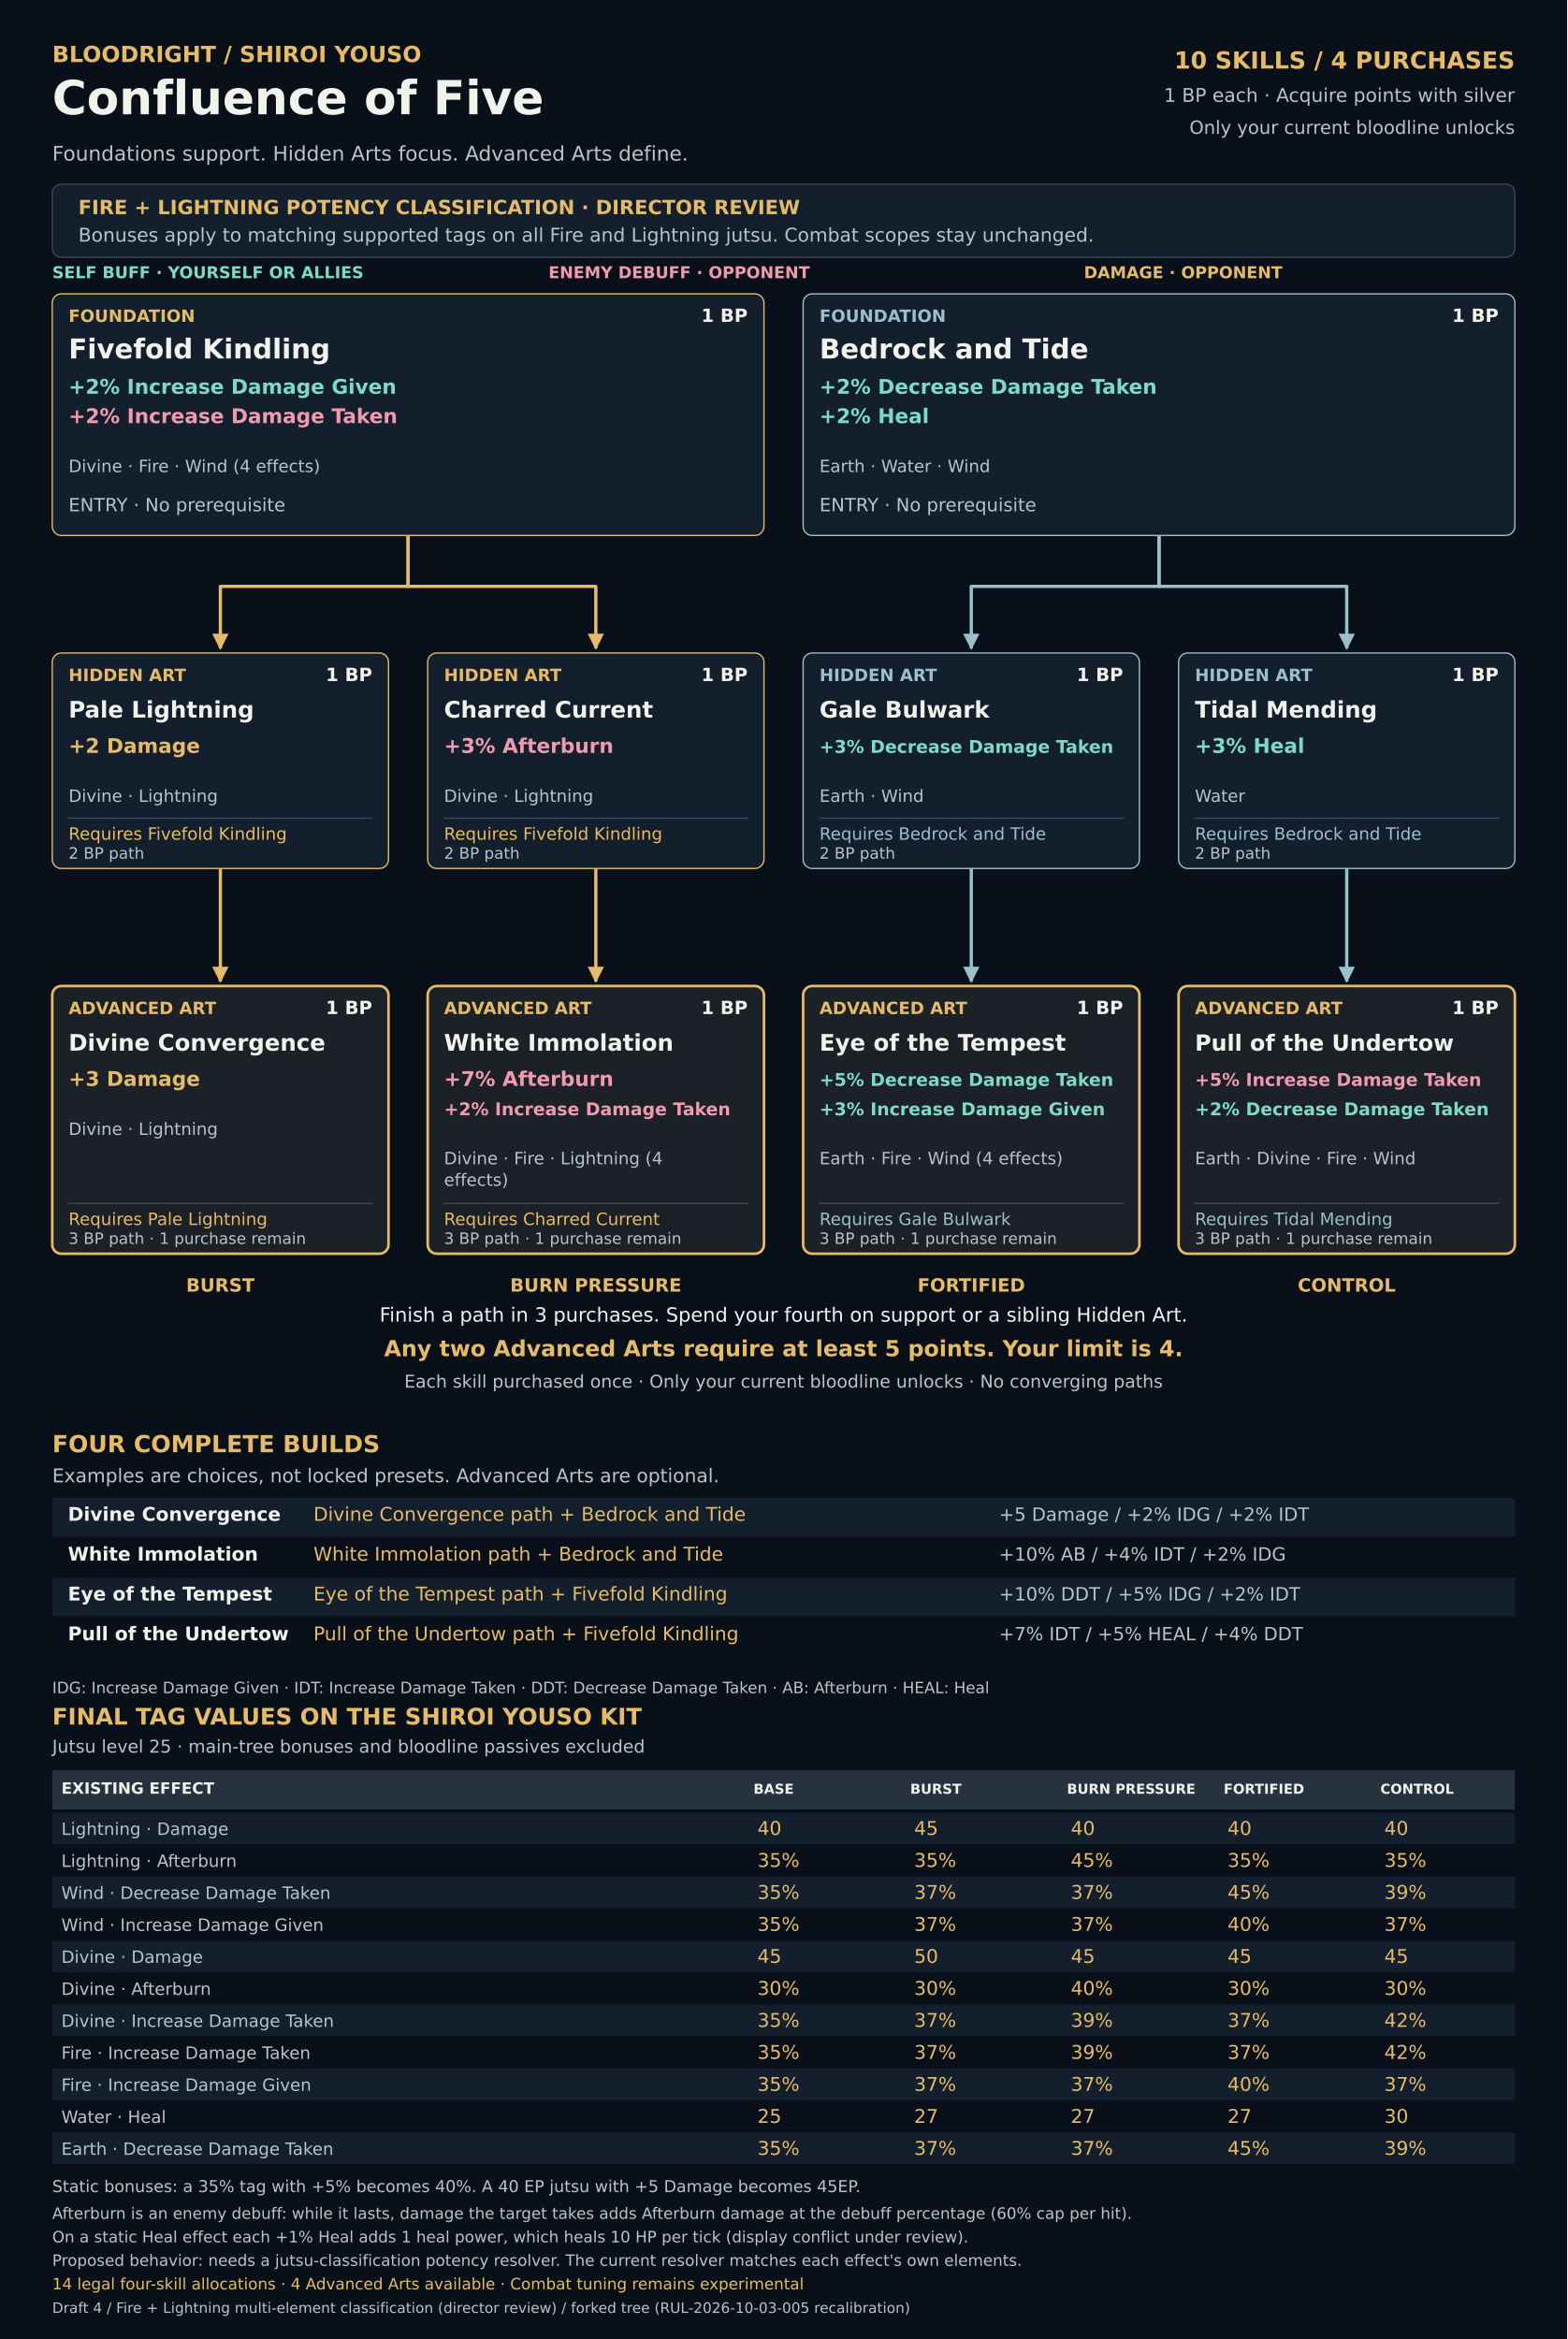
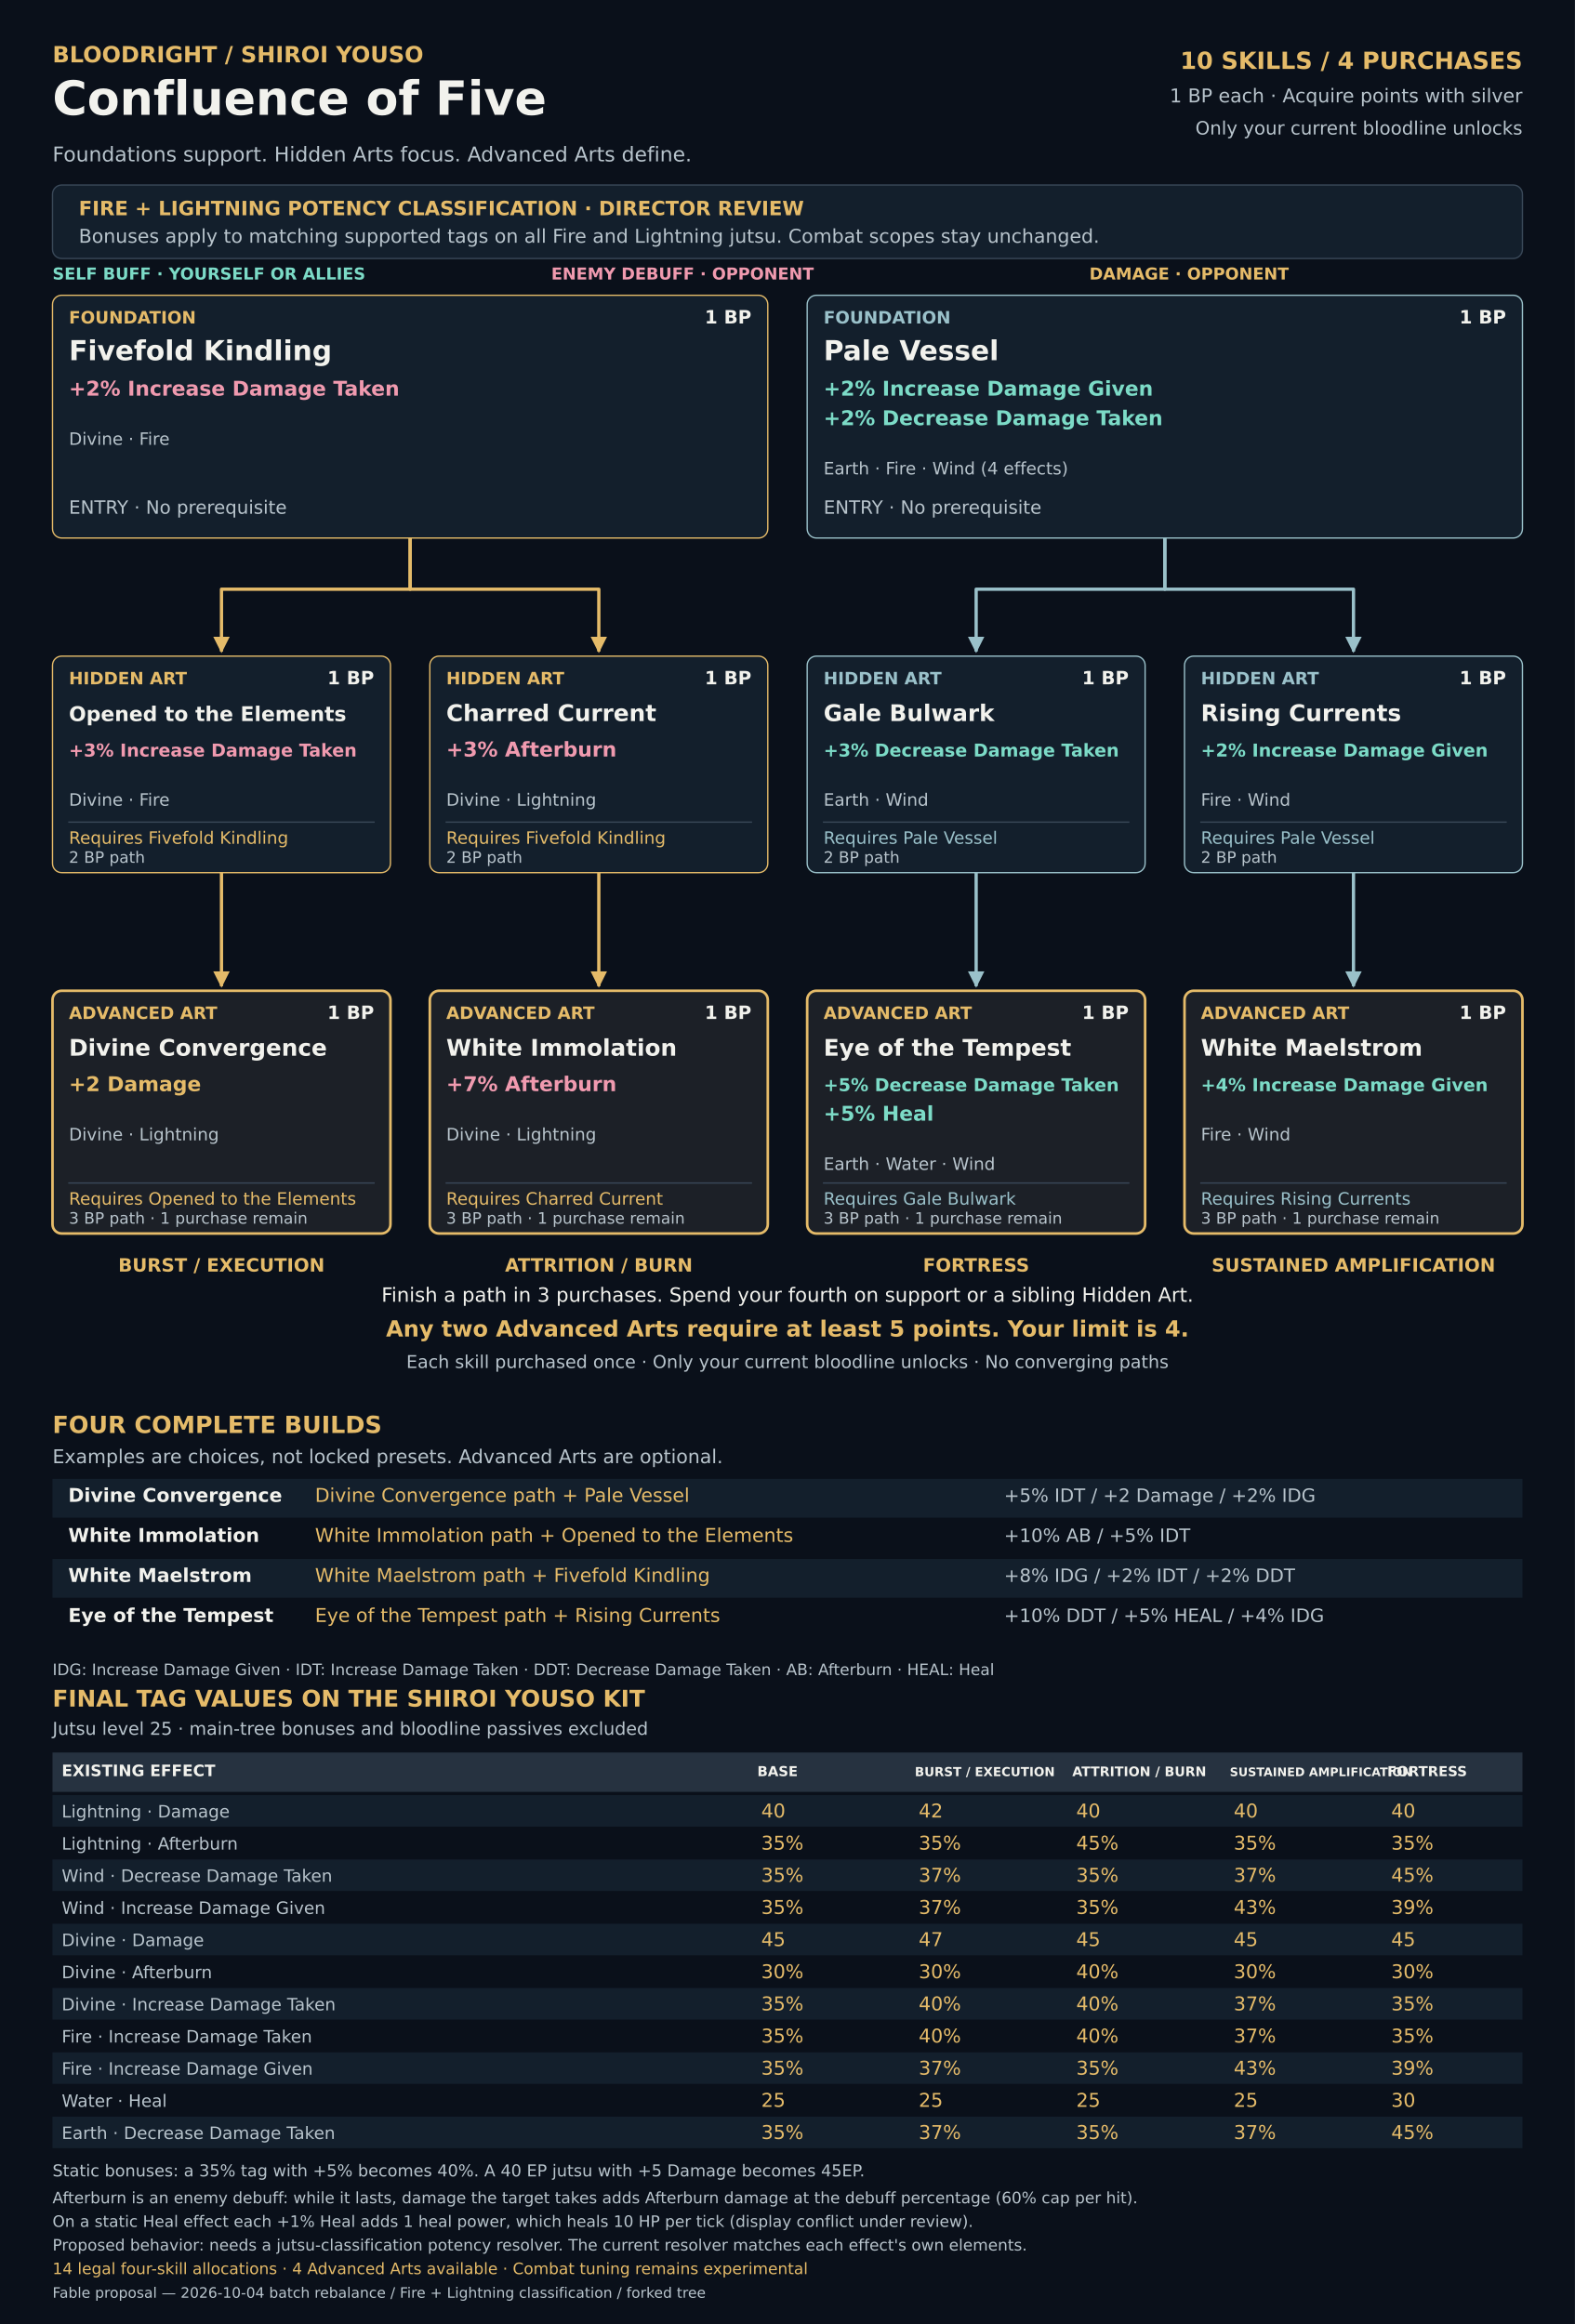
- <svg xmlns="http://www.w3.org/2000/svg" width="2400" height="3582" viewBox="0 0 2400 3582" role="img" aria-labelledby="title desc">
+ <svg xmlns="http://www.w3.org/2000/svg" width="2400" height="3542" viewBox="0 0 2400 3542" role="img" aria-labelledby="title desc">
  <defs>
    <marker id="arrow-0" viewBox="0 0 10 10" refX="9" refY="5" markerWidth="5" markerHeight="5" orient="auto">
      <path d="M0 0L10 5L0 10Z" fill="#e5bb69" />
    </marker>
    <marker id="arrow-1" viewBox="0 0 10 10" refX="9" refY="5" markerWidth="5" markerHeight="5" orient="auto">
      <path d="M0 0L10 5L0 10Z" fill="#9ac1ca" />
    </marker>
    <marker id="arrow-2" viewBox="0 0 10 10" refX="9" refY="5" markerWidth="5" markerHeight="5" orient="auto">
      <path d="M0 0L10 5L0 10Z" fill="#b8d98d" />
    </marker>
    <marker id="arrow-3" viewBox="0 0 10 10" refX="9" refY="5" markerWidth="5" markerHeight="5" orient="auto">
      <path d="M0 0L10 5L0 10Z" fill="#d9a6e0" />
    </marker>
  </defs>
  <g font-family="DejaVu Sans, sans-serif">
-     <rect x="0" y="0" width="2400" height="3582" rx="0" fill="#0a101a" />
+     <rect x="0" y="0" width="2400" height="3542" rx="0" fill="#0a101a" />
    <text x="80" y="95" font-size="34" font-weight="700" fill="#e5bb69" text-anchor="start">BLOODRIGHT / SHIROI YOUSO</text>
    <text x="80" y="175" font-size="72" font-weight="700" fill="#f2f2ed" text-anchor="start">Confluence of Five</text>
    <text x="80" y="246" font-size="31" font-weight="400" fill="#b8c4cc" text-anchor="start">Foundations support. Hidden Arts focus. Advanced Arts define.</text>
    <text x="2320" y="105" font-size="36" font-weight="700" fill="#e5bb69" text-anchor="end">10 SKILLS  /  4 PURCHASES</text>
    <text x="2320" y="156" font-size="29" font-weight="400" fill="#b8c4cc" text-anchor="end">1 BP each · Acquire points with silver</text>
    <text x="2320" y="205" font-size="28" font-weight="400" fill="#b8c4cc" text-anchor="end">Only your current bloodline unlocks</text>
    <rect x="80" y="282" width="2240" height="112" rx="14" fill="#131f2c" stroke="#394858" stroke-width="2" />
    <text x="120" y="328" font-size="30" font-weight="700" fill="#e5bb69" text-anchor="start">FIRE + LIGHTNING POTENCY CLASSIFICATION · DIRECTOR REVIEW</text>
    <text x="120" y="370" font-size="29" font-weight="400" fill="#b8c4cc" text-anchor="start">Bonuses apply to matching supported tags on all Fire and Lightning jutsu. Combat scopes stay unchanged.</text>
    <text x="80" y="426" font-size="25" font-weight="700" fill="#7cdbc7" text-anchor="start">SELF BUFF · YOURSELF OR ALLIES</text>
    <text x="840" y="426" font-size="25" font-weight="700" fill="#f09aaf" text-anchor="start">ENEMY DEBUFF · OPPONENT</text>
    <text x="1660" y="426" font-size="25" font-weight="700" fill="#e5bb69" text-anchor="start">DAMAGE · OPPONENT</text>
    <path id="edge-02-03" data-from="02" data-to="03" d="M337.5 1330 V1503" fill="none" stroke="#e5bb69" stroke-width="5" stroke-linejoin="round" marker-end="url(#arrow-0)" />
    <path id="edge-04-05" data-from="04" data-to="05" d="M912.5 1330 V1503" fill="none" stroke="#e5bb69" stroke-width="5" stroke-linejoin="round" marker-end="url(#arrow-0)" />
    <path id="edge-01-02" data-from="01" data-to="02" d="M625 820 V898 H337.5 V993" fill="none" stroke="#e5bb69" stroke-width="5" stroke-linejoin="round" marker-end="url(#arrow-0)" />
    <path id="edge-01-04" data-from="01" data-to="04" d="M625 820 V898 H912.5 V993" fill="none" stroke="#e5bb69" stroke-width="5" stroke-linejoin="round" marker-end="url(#arrow-0)" />
    <path id="edge-07-08" data-from="07" data-to="08" d="M1487.5 1330 V1503" fill="none" stroke="#9ac1ca" stroke-width="5" stroke-linejoin="round" marker-end="url(#arrow-1)" />
    <path id="edge-09-10" data-from="09" data-to="10" d="M2062.5 1330 V1503" fill="none" stroke="#9ac1ca" stroke-width="5" stroke-linejoin="round" marker-end="url(#arrow-1)" />
    <path id="edge-06-07" data-from="06" data-to="07" d="M1775 820 V898 H1487.5 V993" fill="none" stroke="#9ac1ca" stroke-width="5" stroke-linejoin="round" marker-end="url(#arrow-1)" />
    <path id="edge-06-09" data-from="06" data-to="09" d="M1775 820 V898 H2062.5 V993" fill="none" stroke="#9ac1ca" stroke-width="5" stroke-linejoin="round" marker-end="url(#arrow-1)" />
    <g id="node-01" data-cost="1" data-prerequisites="" data-potency-classification="Fire + Lightning">
      <rect x="80" y="450" width="1090" height="370" rx="14" fill="#131f2c" stroke="#e5bb69" stroke-width="2" />
      <text x="105.0" y="493" font-size="26" font-weight="700" fill="#e5bb69" text-anchor="start">FOUNDATION</text>
      <text x="1145.0" y="493" font-size="28" font-weight="700" fill="#f2f2ed" text-anchor="end">1 BP</text>
      <text x="105.0" y="549" font-size="42" font-weight="700" fill="#f2f2ed" text-anchor="start">Fivefold Kindling</text>
-       <text x="105.0" y="603" font-size="31" font-weight="700" fill="#7cdbc7" text-anchor="start">+2% Increase Damage Given</text>
-       <text x="105.0" y="648" font-size="31" font-weight="700" fill="#f09aaf" text-anchor="start">+2% Increase Damage Taken</text>
-       <text x="105.0" y="723" font-size="26" font-weight="400" fill="#b8c4cc" text-anchor="start">Divine · Fire · Wind (4 effects)</text>
+       <text x="105.0" y="603" font-size="31" font-weight="700" fill="#f09aaf" text-anchor="start">+2% Increase Damage Taken</text>
+       <text x="105.0" y="678" font-size="26" font-weight="400" fill="#b8c4cc" text-anchor="start">Divine · Fire</text>
      <text x="105.0" y="783" font-size="28" font-weight="400" fill="#b8c4cc" text-anchor="start">ENTRY · No prerequisite</text>
    </g>
    <g id="node-06" data-cost="1" data-prerequisites="" data-potency-classification="Fire + Lightning">
      <rect x="1230" y="450" width="1090" height="370" rx="14" fill="#131f2c" stroke="#9ac1ca" stroke-width="2" />
      <text x="1255.0" y="493" font-size="26" font-weight="700" fill="#9ac1ca" text-anchor="start">FOUNDATION</text>
      <text x="2295.0" y="493" font-size="28" font-weight="700" fill="#f2f2ed" text-anchor="end">1 BP</text>
-       <text x="1255.0" y="549" font-size="42" font-weight="700" fill="#f2f2ed" text-anchor="start">Bedrock and Tide</text>
-       <text x="1255.0" y="603" font-size="31" font-weight="700" fill="#7cdbc7" text-anchor="start">+2% Decrease Damage Taken</text>
-       <text x="1255.0" y="648" font-size="31" font-weight="700" fill="#7cdbc7" text-anchor="start">+2% Heal</text>
-       <text x="1255.0" y="723" font-size="26" font-weight="400" fill="#b8c4cc" text-anchor="start">Earth · Water · Wind</text>
+       <text x="1255.0" y="549" font-size="42" font-weight="700" fill="#f2f2ed" text-anchor="start">Pale Vessel</text>
+       <text x="1255.0" y="603" font-size="31" font-weight="700" fill="#7cdbc7" text-anchor="start">+2% Increase Damage Given</text>
+       <text x="1255.0" y="648" font-size="31" font-weight="700" fill="#7cdbc7" text-anchor="start">+2% Decrease Damage Taken</text>
+       <text x="1255.0" y="723" font-size="26" font-weight="400" fill="#b8c4cc" text-anchor="start">Earth · Fire · Wind (4 effects)</text>
      <text x="1255.0" y="783" font-size="28" font-weight="400" fill="#b8c4cc" text-anchor="start">ENTRY · No prerequisite</text>
    </g>
    <g id="node-02" data-cost="1" data-prerequisites="01" data-potency-classification="Fire + Lightning">
      <rect x="80" y="1000" width="515" height="330" rx="14" fill="#131f2c" stroke="#e5bb69" stroke-width="2" />
      <text x="105.0" y="1043" font-size="26" font-weight="700" fill="#e5bb69" text-anchor="start">HIDDEN ART</text>
      <text x="570.0" y="1043" font-size="28" font-weight="700" fill="#f2f2ed" text-anchor="end">1 BP</text>
-       <text x="105.0" y="1099" font-size="35" font-weight="700" fill="#f2f2ed" text-anchor="start">Pale Lightning</text>
-       <text x="105.0" y="1153" font-size="31" font-weight="700" fill="#e5bb69" text-anchor="start">+2 Damage</text>
-       <text x="105.0" y="1228" font-size="26" font-weight="400" fill="#b8c4cc" text-anchor="start">Divine · Lightning</text>
+       <text x="105.0" y="1099" font-size="31" font-weight="700" fill="#f2f2ed" text-anchor="start">Opened to the Elements</text>
+       <text x="105.0" y="1153" font-size="27" font-weight="700" fill="#f09aaf" text-anchor="start">+3% Increase Damage Taken</text>
+       <text x="105.0" y="1228" font-size="26" font-weight="400" fill="#b8c4cc" text-anchor="start">Divine · Fire</text>
      <path d="M104 1253 L571 1253" fill="none" stroke="#394858" stroke-width="2" />
      <text x="105.0" y="1286" font-size="26" font-weight="400" fill="#e5bb69" text-anchor="start">Requires Fivefold Kindling</text>
      <text x="105.0" y="1315" font-size="24" font-weight="400" fill="#b8c4cc" text-anchor="start">2 BP path</text>
    </g>
    <g id="node-04" data-cost="1" data-prerequisites="01" data-potency-classification="Fire + Lightning">
      <rect x="655" y="1000" width="515" height="330" rx="14" fill="#131f2c" stroke="#e5bb69" stroke-width="2" />
      <text x="680.0" y="1043" font-size="26" font-weight="700" fill="#e5bb69" text-anchor="start">HIDDEN ART</text>
      <text x="1145.0" y="1043" font-size="28" font-weight="700" fill="#f2f2ed" text-anchor="end">1 BP</text>
      <text x="680.0" y="1099" font-size="35" font-weight="700" fill="#f2f2ed" text-anchor="start">Charred Current</text>
      <text x="680.0" y="1153" font-size="31" font-weight="700" fill="#f09aaf" text-anchor="start">+3% Afterburn</text>
      <text x="680.0" y="1228" font-size="26" font-weight="400" fill="#b8c4cc" text-anchor="start">Divine · Lightning</text>
      <path d="M679 1253 L1146 1253" fill="none" stroke="#394858" stroke-width="2" />
      <text x="680.0" y="1286" font-size="26" font-weight="400" fill="#e5bb69" text-anchor="start">Requires Fivefold Kindling</text>
      <text x="680.0" y="1315" font-size="24" font-weight="400" fill="#b8c4cc" text-anchor="start">2 BP path</text>
    </g>
    <g id="node-07" data-cost="1" data-prerequisites="06" data-potency-classification="Fire + Lightning">
      <rect x="1230" y="1000" width="515" height="330" rx="14" fill="#131f2c" stroke="#9ac1ca" stroke-width="2" />
      <text x="1255.0" y="1043" font-size="26" font-weight="700" fill="#9ac1ca" text-anchor="start">HIDDEN ART</text>
      <text x="1720.0" y="1043" font-size="28" font-weight="700" fill="#f2f2ed" text-anchor="end">1 BP</text>
      <text x="1255.0" y="1099" font-size="35" font-weight="700" fill="#f2f2ed" text-anchor="start">Gale Bulwark</text>
      <text x="1255.0" y="1153" font-size="27" font-weight="700" fill="#7cdbc7" text-anchor="start">+3% Decrease Damage Taken</text>
      <text x="1255.0" y="1228" font-size="26" font-weight="400" fill="#b8c4cc" text-anchor="start">Earth · Wind</text>
      <path d="M1254 1253 L1721 1253" fill="none" stroke="#394858" stroke-width="2" />
-       <text x="1255.0" y="1286" font-size="26" font-weight="400" fill="#9ac1ca" text-anchor="start">Requires Bedrock and Tide</text>
+       <text x="1255.0" y="1286" font-size="26" font-weight="400" fill="#9ac1ca" text-anchor="start">Requires Pale Vessel</text>
      <text x="1255.0" y="1315" font-size="24" font-weight="400" fill="#b8c4cc" text-anchor="start">2 BP path</text>
    </g>
    <g id="node-09" data-cost="1" data-prerequisites="06" data-potency-classification="Fire + Lightning">
      <rect x="1805" y="1000" width="515" height="330" rx="14" fill="#131f2c" stroke="#9ac1ca" stroke-width="2" />
      <text x="1830.0" y="1043" font-size="26" font-weight="700" fill="#9ac1ca" text-anchor="start">HIDDEN ART</text>
      <text x="2295.0" y="1043" font-size="28" font-weight="700" fill="#f2f2ed" text-anchor="end">1 BP</text>
-       <text x="1830.0" y="1099" font-size="35" font-weight="700" fill="#f2f2ed" text-anchor="start">Tidal Mending</text>
-       <text x="1830.0" y="1153" font-size="31" font-weight="700" fill="#7cdbc7" text-anchor="start">+3% Heal</text>
-       <text x="1830.0" y="1228" font-size="26" font-weight="400" fill="#b8c4cc" text-anchor="start">Water</text>
+       <text x="1830.0" y="1099" font-size="35" font-weight="700" fill="#f2f2ed" text-anchor="start">Rising Currents</text>
+       <text x="1830.0" y="1153" font-size="27" font-weight="700" fill="#7cdbc7" text-anchor="start">+2% Increase Damage Given</text>
+       <text x="1830.0" y="1228" font-size="26" font-weight="400" fill="#b8c4cc" text-anchor="start">Fire · Wind</text>
      <path d="M1829 1253 L2296 1253" fill="none" stroke="#394858" stroke-width="2" />
-       <text x="1830.0" y="1286" font-size="26" font-weight="400" fill="#9ac1ca" text-anchor="start">Requires Bedrock and Tide</text>
+       <text x="1830.0" y="1286" font-size="26" font-weight="400" fill="#9ac1ca" text-anchor="start">Requires Pale Vessel</text>
      <text x="1830.0" y="1315" font-size="24" font-weight="400" fill="#b8c4cc" text-anchor="start">2 BP path</text>
    </g>
    <g id="node-03" data-cost="1" data-prerequisites="02" data-potency-classification="Fire + Lightning">
-       <rect x="80" y="1510" width="515" height="410" rx="14" fill="#1c2027" stroke="#e5bb69" stroke-width="4" />
+       <rect x="80" y="1510" width="515" height="370" rx="14" fill="#1c2027" stroke="#e5bb69" stroke-width="4" />
      <text x="105.0" y="1553" font-size="26" font-weight="700" fill="#e5bb69" text-anchor="start">ADVANCED ART</text>
      <text x="570.0" y="1553" font-size="28" font-weight="700" fill="#f2f2ed" text-anchor="end">1 BP</text>
      <text x="105.0" y="1609" font-size="35" font-weight="700" fill="#f2f2ed" text-anchor="start">Divine Convergence</text>
-       <text x="105.0" y="1663" font-size="31" font-weight="700" fill="#e5bb69" text-anchor="start">+3 Damage</text>
+       <text x="105.0" y="1663" font-size="31" font-weight="700" fill="#e5bb69" text-anchor="start">+2 Damage</text>
      <text x="105.0" y="1738" font-size="26" font-weight="400" fill="#b8c4cc" text-anchor="start">Divine · Lightning</text>
-       <path d="M104 1843 L571 1843" fill="none" stroke="#394858" stroke-width="2" />
-       <text x="105.0" y="1876" font-size="26" font-weight="400" fill="#e5bb69" text-anchor="start">Requires Pale Lightning</text>
-       <text x="105.0" y="1905" font-size="24" font-weight="400" fill="#b8c4cc" text-anchor="start">3 BP path · 1 purchase remain</text>
+       <path d="M104 1803 L571 1803" fill="none" stroke="#394858" stroke-width="2" />
+       <text x="105.0" y="1836" font-size="26" font-weight="400" fill="#e5bb69" text-anchor="start">Requires Opened to the Elements</text>
+       <text x="105.0" y="1865" font-size="24" font-weight="400" fill="#b8c4cc" text-anchor="start">3 BP path · 1 purchase remain</text>
    </g>
    <g id="node-05" data-cost="1" data-prerequisites="04" data-potency-classification="Fire + Lightning">
-       <rect x="655" y="1510" width="515" height="410" rx="14" fill="#1c2027" stroke="#e5bb69" stroke-width="4" />
+       <rect x="655" y="1510" width="515" height="370" rx="14" fill="#1c2027" stroke="#e5bb69" stroke-width="4" />
      <text x="680.0" y="1553" font-size="26" font-weight="700" fill="#e5bb69" text-anchor="start">ADVANCED ART</text>
      <text x="1145.0" y="1553" font-size="28" font-weight="700" fill="#f2f2ed" text-anchor="end">1 BP</text>
      <text x="680.0" y="1609" font-size="35" font-weight="700" fill="#f2f2ed" text-anchor="start">White Immolation</text>
      <text x="680.0" y="1663" font-size="31" font-weight="700" fill="#f09aaf" text-anchor="start">+7% Afterburn</text>
-       <text x="680.0" y="1708" font-size="27" font-weight="700" fill="#f09aaf" text-anchor="start">+2% Increase Damage Taken</text>
-       <text x="680.0" y="1783" font-size="26" font-weight="400" fill="#b8c4cc" text-anchor="start">Divine · Fire · Lightning (4</text>
-       <text x="680.0" y="1816" font-size="26" font-weight="400" fill="#b8c4cc" text-anchor="start">effects)</text>
-       <path d="M679 1843 L1146 1843" fill="none" stroke="#394858" stroke-width="2" />
-       <text x="680.0" y="1876" font-size="26" font-weight="400" fill="#e5bb69" text-anchor="start">Requires Charred Current</text>
-       <text x="680.0" y="1905" font-size="24" font-weight="400" fill="#b8c4cc" text-anchor="start">3 BP path · 1 purchase remain</text>
+       <text x="680.0" y="1738" font-size="26" font-weight="400" fill="#b8c4cc" text-anchor="start">Divine · Lightning</text>
+       <path d="M679 1803 L1146 1803" fill="none" stroke="#394858" stroke-width="2" />
+       <text x="680.0" y="1836" font-size="26" font-weight="400" fill="#e5bb69" text-anchor="start">Requires Charred Current</text>
+       <text x="680.0" y="1865" font-size="24" font-weight="400" fill="#b8c4cc" text-anchor="start">3 BP path · 1 purchase remain</text>
    </g>
    <g id="node-08" data-cost="1" data-prerequisites="07" data-potency-classification="Fire + Lightning">
-       <rect x="1230" y="1510" width="515" height="410" rx="14" fill="#1c2027" stroke="#e5bb69" stroke-width="4" />
+       <rect x="1230" y="1510" width="515" height="370" rx="14" fill="#1c2027" stroke="#e5bb69" stroke-width="4" />
      <text x="1255.0" y="1553" font-size="26" font-weight="700" fill="#e5bb69" text-anchor="start">ADVANCED ART</text>
      <text x="1720.0" y="1553" font-size="28" font-weight="700" fill="#f2f2ed" text-anchor="end">1 BP</text>
      <text x="1255.0" y="1609" font-size="35" font-weight="700" fill="#f2f2ed" text-anchor="start">Eye of the Tempest</text>
      <text x="1255.0" y="1663" font-size="27" font-weight="700" fill="#7cdbc7" text-anchor="start">+5% Decrease Damage Taken</text>
-       <text x="1255.0" y="1708" font-size="27" font-weight="700" fill="#7cdbc7" text-anchor="start">+3% Increase Damage Given</text>
-       <text x="1255.0" y="1783" font-size="26" font-weight="400" fill="#b8c4cc" text-anchor="start">Earth · Fire · Wind (4 effects)</text>
-       <path d="M1254 1843 L1721 1843" fill="none" stroke="#394858" stroke-width="2" />
-       <text x="1255.0" y="1876" font-size="26" font-weight="400" fill="#9ac1ca" text-anchor="start">Requires Gale Bulwark</text>
-       <text x="1255.0" y="1905" font-size="24" font-weight="400" fill="#b8c4cc" text-anchor="start">3 BP path · 1 purchase remain</text>
+       <text x="1255.0" y="1708" font-size="31" font-weight="700" fill="#7cdbc7" text-anchor="start">+5% Heal</text>
+       <text x="1255.0" y="1783" font-size="26" font-weight="400" fill="#b8c4cc" text-anchor="start">Earth · Water · Wind</text>
+       <path d="M1254 1803 L1721 1803" fill="none" stroke="#394858" stroke-width="2" />
+       <text x="1255.0" y="1836" font-size="26" font-weight="400" fill="#9ac1ca" text-anchor="start">Requires Gale Bulwark</text>
+       <text x="1255.0" y="1865" font-size="24" font-weight="400" fill="#b8c4cc" text-anchor="start">3 BP path · 1 purchase remain</text>
    </g>
    <g id="node-10" data-cost="1" data-prerequisites="09" data-potency-classification="Fire + Lightning">
-       <rect x="1805" y="1510" width="515" height="410" rx="14" fill="#1c2027" stroke="#e5bb69" stroke-width="4" />
+       <rect x="1805" y="1510" width="515" height="370" rx="14" fill="#1c2027" stroke="#e5bb69" stroke-width="4" />
      <text x="1830.0" y="1553" font-size="26" font-weight="700" fill="#e5bb69" text-anchor="start">ADVANCED ART</text>
      <text x="2295.0" y="1553" font-size="28" font-weight="700" fill="#f2f2ed" text-anchor="end">1 BP</text>
-       <text x="1830.0" y="1609" font-size="34" font-weight="700" fill="#f2f2ed" text-anchor="start">Pull of the Undertow</text>
-       <text x="1830.0" y="1663" font-size="27" font-weight="700" fill="#f09aaf" text-anchor="start">+5% Increase Damage Taken</text>
-       <text x="1830.0" y="1708" font-size="27" font-weight="700" fill="#7cdbc7" text-anchor="start">+2% Decrease Damage Taken</text>
-       <text x="1830.0" y="1783" font-size="26" font-weight="400" fill="#b8c4cc" text-anchor="start">Earth · Divine · Fire · Wind</text>
-       <path d="M1829 1843 L2296 1843" fill="none" stroke="#394858" stroke-width="2" />
-       <text x="1830.0" y="1876" font-size="26" font-weight="400" fill="#9ac1ca" text-anchor="start">Requires Tidal Mending</text>
-       <text x="1830.0" y="1905" font-size="24" font-weight="400" fill="#b8c4cc" text-anchor="start">3 BP path · 1 purchase remain</text>
-     </g>
-     <text x="337.5" y="1978" font-size="28" font-weight="700" fill="#e5bb69" text-anchor="middle">BURST</text>
-     <text x="912.5" y="1978" font-size="28" font-weight="700" fill="#e5bb69" text-anchor="middle">BURN PRESSURE</text>
-     <text x="1487.5" y="1978" font-size="28" font-weight="700" fill="#e5bb69" text-anchor="middle">FORTIFIED</text>
-     <text x="2062.5" y="1978" font-size="28" font-weight="700" fill="#e5bb69" text-anchor="middle">CONTROL</text>
-     <text x="1200.0" y="2024" font-size="30" font-weight="400" fill="#f2f2ed" text-anchor="middle">Finish a path in 3 purchases. Spend your fourth on support or a sibling Hidden Art.</text>
-     <text x="1200.0" y="2077" font-size="34" font-weight="700" fill="#e5bb69" text-anchor="middle">Any two Advanced Arts require at least 5 points. Your limit is 4.</text>
-     <text x="1200.0" y="2125" font-size="27" font-weight="400" fill="#b8c4cc" text-anchor="middle">Each skill purchased once · Only your current bloodline unlocks · No converging paths</text>
-     <text x="80" y="2224" font-size="36" font-weight="700" fill="#e5bb69" text-anchor="start">FOUR COMPLETE BUILDS</text>
-     <text x="80" y="2270" font-size="29" font-weight="400" fill="#b8c4cc" text-anchor="start">Examples are choices, not locked presets. Advanced Arts are optional.</text>
-     <rect x="80" y="2294" width="2240" height="59" rx="0" fill="#131f2c" />
-     <text x="104" y="2329" font-size="29" font-weight="700" fill="#f2f2ed" text-anchor="start">Divine Convergence</text>
-     <text x="480" y="2329" font-size="29" font-weight="400" fill="#e5bb69" text-anchor="start">Divine Convergence path + Bedrock and Tide</text>
-     <text x="1530" y="2329" font-size="28" font-weight="400" fill="#b8c4cc" text-anchor="start">+5 Damage / +2% IDG / +2% IDT</text>
-     <rect x="80" y="2355" width="2240" height="59" rx="0" fill="#0a101a" />
-     <text x="104" y="2390" font-size="29" font-weight="700" fill="#f2f2ed" text-anchor="start">White Immolation</text>
-     <text x="480" y="2390" font-size="29" font-weight="400" fill="#e5bb69" text-anchor="start">White Immolation path + Bedrock and Tide</text>
-     <text x="1530" y="2390" font-size="28" font-weight="400" fill="#b8c4cc" text-anchor="start">+10% AB / +4% IDT / +2% IDG</text>
-     <rect x="80" y="2416" width="2240" height="59" rx="0" fill="#131f2c" />
-     <text x="104" y="2451" font-size="29" font-weight="700" fill="#f2f2ed" text-anchor="start">Eye of the Tempest</text>
-     <text x="480" y="2451" font-size="29" font-weight="400" fill="#e5bb69" text-anchor="start">Eye of the Tempest path + Fivefold Kindling</text>
-     <text x="1530" y="2451" font-size="28" font-weight="400" fill="#b8c4cc" text-anchor="start">+10% DDT / +5% IDG / +2% IDT</text>
-     <rect x="80" y="2477" width="2240" height="59" rx="0" fill="#0a101a" />
-     <text x="104" y="2512" font-size="29" font-weight="700" fill="#f2f2ed" text-anchor="start">Pull of the Undertow</text>
-     <text x="480" y="2512" font-size="29" font-weight="400" fill="#e5bb69" text-anchor="start">Pull of the Undertow path + Fivefold Kindling</text>
-     <text x="1530" y="2512" font-size="28" font-weight="400" fill="#b8c4cc" text-anchor="start">+7% IDT / +5% HEAL / +4% DDT</text>
-     <text x="80" y="2593" font-size="24" font-weight="400" fill="#b8c4cc" text-anchor="start">IDG: Increase Damage Given · IDT: Increase Damage Taken · DDT: Decrease Damage Taken · AB: Afterburn · HEAL: Heal</text>
-     <text x="80" y="2641" font-size="35" font-weight="700" fill="#e5bb69" text-anchor="start">FINAL TAG VALUES ON THE SHIROI YOUSO KIT</text>
-     <text x="80" y="2684" font-size="27" font-weight="400" fill="#b8c4cc" text-anchor="start">Jutsu level 25 · main-tree bonuses and bloodline passives excluded</text>
-     <rect x="80" y="2711" width="2240" height="60" rx="0" fill="#263240" />
-     <text x="94" y="2747" font-size="24" font-weight="700" fill="#f2f2ed" text-anchor="start">EXISTING EFFECT</text>
-     <text x="1154.0" y="2747" font-size="21" font-weight="700" fill="#f2f2ed" text-anchor="start">BASE</text>
-     <text x="1394.0" y="2747" font-size="21" font-weight="700" fill="#f2f2ed" text-anchor="start">BURST</text>
-     <text x="1634.0" y="2747" font-size="21" font-weight="700" fill="#f2f2ed" text-anchor="start">BURN PRESSURE</text>
-     <text x="1874.0" y="2747" font-size="21" font-weight="700" fill="#f2f2ed" text-anchor="start">FORTIFIED</text>
-     <text x="2114.0" y="2747" font-size="21" font-weight="700" fill="#f2f2ed" text-anchor="start">CONTROL</text>
-     <rect x="80" y="2776" width="2240" height="48" rx="0" fill="#131f2c" />
-     <text x="94" y="2810" font-size="26" font-weight="400" fill="#b8c4cc" text-anchor="start">Lightning · Damage</text>
-     <text x="1160.0" y="2810" font-size="29" font-weight="400" fill="#e5bb69" text-anchor="start">40</text>
-     <text x="1400.0" y="2810" font-size="29" font-weight="400" fill="#e5bb69" text-anchor="start">45</text>
-     <text x="1640.0" y="2810" font-size="29" font-weight="400" fill="#e5bb69" text-anchor="start">40</text>
-     <text x="1880.0" y="2810" font-size="29" font-weight="400" fill="#e5bb69" text-anchor="start">40</text>
-     <text x="2120.0" y="2810" font-size="29" font-weight="400" fill="#e5bb69" text-anchor="start">40</text>
-     <text x="94" y="2859" font-size="26" font-weight="400" fill="#b8c4cc" text-anchor="start">Lightning · Afterburn</text>
-     <text x="1160.0" y="2859" font-size="29" font-weight="400" fill="#e5bb69" text-anchor="start">35%</text>
-     <text x="1400.0" y="2859" font-size="29" font-weight="400" fill="#e5bb69" text-anchor="start">35%</text>
-     <text x="1640.0" y="2859" font-size="29" font-weight="400" fill="#e5bb69" text-anchor="start">45%</text>
-     <text x="1880.0" y="2859" font-size="29" font-weight="400" fill="#e5bb69" text-anchor="start">35%</text>
-     <text x="2120.0" y="2859" font-size="29" font-weight="400" fill="#e5bb69" text-anchor="start">35%</text>
-     <rect x="80" y="2874" width="2240" height="48" rx="0" fill="#131f2c" />
-     <text x="94" y="2908" font-size="26" font-weight="400" fill="#b8c4cc" text-anchor="start">Wind · Decrease Damage Taken</text>
-     <text x="1160.0" y="2908" font-size="29" font-weight="400" fill="#e5bb69" text-anchor="start">35%</text>
-     <text x="1400.0" y="2908" font-size="29" font-weight="400" fill="#e5bb69" text-anchor="start">37%</text>
-     <text x="1640.0" y="2908" font-size="29" font-weight="400" fill="#e5bb69" text-anchor="start">37%</text>
-     <text x="1880.0" y="2908" font-size="29" font-weight="400" fill="#e5bb69" text-anchor="start">45%</text>
-     <text x="2120.0" y="2908" font-size="29" font-weight="400" fill="#e5bb69" text-anchor="start">39%</text>
-     <text x="94" y="2957" font-size="26" font-weight="400" fill="#b8c4cc" text-anchor="start">Wind · Increase Damage Given</text>
-     <text x="1160.0" y="2957" font-size="29" font-weight="400" fill="#e5bb69" text-anchor="start">35%</text>
-     <text x="1400.0" y="2957" font-size="29" font-weight="400" fill="#e5bb69" text-anchor="start">37%</text>
-     <text x="1640.0" y="2957" font-size="29" font-weight="400" fill="#e5bb69" text-anchor="start">37%</text>
-     <text x="1880.0" y="2957" font-size="29" font-weight="400" fill="#e5bb69" text-anchor="start">40%</text>
-     <text x="2120.0" y="2957" font-size="29" font-weight="400" fill="#e5bb69" text-anchor="start">37%</text>
-     <rect x="80" y="2972" width="2240" height="48" rx="0" fill="#131f2c" />
-     <text x="94" y="3006" font-size="26" font-weight="400" fill="#b8c4cc" text-anchor="start">Divine · Damage</text>
-     <text x="1160.0" y="3006" font-size="29" font-weight="400" fill="#e5bb69" text-anchor="start">45</text>
-     <text x="1400.0" y="3006" font-size="29" font-weight="400" fill="#e5bb69" text-anchor="start">50</text>
-     <text x="1640.0" y="3006" font-size="29" font-weight="400" fill="#e5bb69" text-anchor="start">45</text>
-     <text x="1880.0" y="3006" font-size="29" font-weight="400" fill="#e5bb69" text-anchor="start">45</text>
-     <text x="2120.0" y="3006" font-size="29" font-weight="400" fill="#e5bb69" text-anchor="start">45</text>
-     <text x="94" y="3055" font-size="26" font-weight="400" fill="#b8c4cc" text-anchor="start">Divine · Afterburn</text>
-     <text x="1160.0" y="3055" font-size="29" font-weight="400" fill="#e5bb69" text-anchor="start">30%</text>
-     <text x="1400.0" y="3055" font-size="29" font-weight="400" fill="#e5bb69" text-anchor="start">30%</text>
-     <text x="1640.0" y="3055" font-size="29" font-weight="400" fill="#e5bb69" text-anchor="start">40%</text>
-     <text x="1880.0" y="3055" font-size="29" font-weight="400" fill="#e5bb69" text-anchor="start">30%</text>
-     <text x="2120.0" y="3055" font-size="29" font-weight="400" fill="#e5bb69" text-anchor="start">30%</text>
-     <rect x="80" y="3070" width="2240" height="48" rx="0" fill="#131f2c" />
-     <text x="94" y="3104" font-size="26" font-weight="400" fill="#b8c4cc" text-anchor="start">Divine · Increase Damage Taken</text>
-     <text x="1160.0" y="3104" font-size="29" font-weight="400" fill="#e5bb69" text-anchor="start">35%</text>
-     <text x="1400.0" y="3104" font-size="29" font-weight="400" fill="#e5bb69" text-anchor="start">37%</text>
-     <text x="1640.0" y="3104" font-size="29" font-weight="400" fill="#e5bb69" text-anchor="start">39%</text>
-     <text x="1880.0" y="3104" font-size="29" font-weight="400" fill="#e5bb69" text-anchor="start">37%</text>
-     <text x="2120.0" y="3104" font-size="29" font-weight="400" fill="#e5bb69" text-anchor="start">42%</text>
-     <text x="94" y="3153" font-size="26" font-weight="400" fill="#b8c4cc" text-anchor="start">Fire · Increase Damage Taken</text>
-     <text x="1160.0" y="3153" font-size="29" font-weight="400" fill="#e5bb69" text-anchor="start">35%</text>
-     <text x="1400.0" y="3153" font-size="29" font-weight="400" fill="#e5bb69" text-anchor="start">37%</text>
-     <text x="1640.0" y="3153" font-size="29" font-weight="400" fill="#e5bb69" text-anchor="start">39%</text>
-     <text x="1880.0" y="3153" font-size="29" font-weight="400" fill="#e5bb69" text-anchor="start">37%</text>
-     <text x="2120.0" y="3153" font-size="29" font-weight="400" fill="#e5bb69" text-anchor="start">42%</text>
-     <rect x="80" y="3168" width="2240" height="48" rx="0" fill="#131f2c" />
-     <text x="94" y="3202" font-size="26" font-weight="400" fill="#b8c4cc" text-anchor="start">Fire · Increase Damage Given</text>
-     <text x="1160.0" y="3202" font-size="29" font-weight="400" fill="#e5bb69" text-anchor="start">35%</text>
-     <text x="1400.0" y="3202" font-size="29" font-weight="400" fill="#e5bb69" text-anchor="start">37%</text>
-     <text x="1640.0" y="3202" font-size="29" font-weight="400" fill="#e5bb69" text-anchor="start">37%</text>
-     <text x="1880.0" y="3202" font-size="29" font-weight="400" fill="#e5bb69" text-anchor="start">40%</text>
-     <text x="2120.0" y="3202" font-size="29" font-weight="400" fill="#e5bb69" text-anchor="start">37%</text>
-     <text x="94" y="3251" font-size="26" font-weight="400" fill="#b8c4cc" text-anchor="start">Water · Heal</text>
-     <text x="1160.0" y="3251" font-size="29" font-weight="400" fill="#e5bb69" text-anchor="start">25</text>
-     <text x="1400.0" y="3251" font-size="29" font-weight="400" fill="#e5bb69" text-anchor="start">27</text>
-     <text x="1640.0" y="3251" font-size="29" font-weight="400" fill="#e5bb69" text-anchor="start">27</text>
-     <text x="1880.0" y="3251" font-size="29" font-weight="400" fill="#e5bb69" text-anchor="start">27</text>
-     <text x="2120.0" y="3251" font-size="29" font-weight="400" fill="#e5bb69" text-anchor="start">30</text>
-     <rect x="80" y="3266" width="2240" height="48" rx="0" fill="#131f2c" />
-     <text x="94" y="3300" font-size="26" font-weight="400" fill="#b8c4cc" text-anchor="start">Earth · Decrease Damage Taken</text>
-     <text x="1160.0" y="3300" font-size="29" font-weight="400" fill="#e5bb69" text-anchor="start">35%</text>
-     <text x="1400.0" y="3300" font-size="29" font-weight="400" fill="#e5bb69" text-anchor="start">37%</text>
-     <text x="1640.0" y="3300" font-size="29" font-weight="400" fill="#e5bb69" text-anchor="start">37%</text>
-     <text x="1880.0" y="3300" font-size="29" font-weight="400" fill="#e5bb69" text-anchor="start">45%</text>
-     <text x="2120.0" y="3300" font-size="29" font-weight="400" fill="#e5bb69" text-anchor="start">39%</text>
-     <text x="80" y="3357" font-size="25" font-weight="400" fill="#b8c4cc" text-anchor="start">Static bonuses: a 35% tag with +5% becomes 40%. A 40 EP jutsu with +5 Damage becomes 45EP.</text>
-     <text x="80" y="3398" font-size="24" font-weight="400" fill="#b8c4cc" text-anchor="start">Afterburn is an enemy debuff: while it lasts, damage the target takes adds Afterburn damage at the debuff percentage (60% cap per hit).</text>
-     <text x="80" y="3434" font-size="24" font-weight="400" fill="#b8c4cc" text-anchor="start">On a static Heal effect each +1% Heal adds 1 heal power, which heals 10 HP per tick (display conflict under review).</text>
-     <text x="80" y="3470" font-size="24" font-weight="400" fill="#b8c4cc" text-anchor="start">Proposed behavior: needs a jutsu-classification potency resolver. The current resolver matches each effect's own elements.</text>
-     <text x="80" y="3506" font-size="24" font-weight="400" fill="#e5bb69" text-anchor="start">14 legal four-skill allocations · 4 Advanced Arts available · Combat tuning remains experimental</text>
-     <text x="80" y="3542" font-size="22" font-weight="400" fill="#b8c4cc" text-anchor="start">Draft 4 / Fire + Lightning multi-element classification (director review) / forked tree (RUL-2026-10-03-005 recalibration)</text>
+       <text x="1830.0" y="1609" font-size="35" font-weight="700" fill="#f2f2ed" text-anchor="start">White Maelstrom</text>
+       <text x="1830.0" y="1663" font-size="27" font-weight="700" fill="#7cdbc7" text-anchor="start">+4% Increase Damage Given</text>
+       <text x="1830.0" y="1738" font-size="26" font-weight="400" fill="#b8c4cc" text-anchor="start">Fire · Wind</text>
+       <path d="M1829 1803 L2296 1803" fill="none" stroke="#394858" stroke-width="2" />
+       <text x="1830.0" y="1836" font-size="26" font-weight="400" fill="#9ac1ca" text-anchor="start">Requires Rising Currents</text>
+       <text x="1830.0" y="1865" font-size="24" font-weight="400" fill="#b8c4cc" text-anchor="start">3 BP path · 1 purchase remain</text>
+     </g>
+     <text x="337.5" y="1938" font-size="28" font-weight="700" fill="#e5bb69" text-anchor="middle">BURST / EXECUTION</text>
+     <text x="912.5" y="1938" font-size="28" font-weight="700" fill="#e5bb69" text-anchor="middle">ATTRITION / BURN</text>
+     <text x="1487.5" y="1938" font-size="28" font-weight="700" fill="#e5bb69" text-anchor="middle">FORTRESS</text>
+     <text x="2062.5" y="1938" font-size="28" font-weight="700" fill="#e5bb69" text-anchor="middle">SUSTAINED AMPLIFICATION</text>
+     <text x="1200.0" y="1984" font-size="30" font-weight="400" fill="#f2f2ed" text-anchor="middle">Finish a path in 3 purchases. Spend your fourth on support or a sibling Hidden Art.</text>
+     <text x="1200.0" y="2037" font-size="34" font-weight="700" fill="#e5bb69" text-anchor="middle">Any two Advanced Arts require at least 5 points. Your limit is 4.</text>
+     <text x="1200.0" y="2085" font-size="27" font-weight="400" fill="#b8c4cc" text-anchor="middle">Each skill purchased once · Only your current bloodline unlocks · No converging paths</text>
+     <text x="80" y="2184" font-size="36" font-weight="700" fill="#e5bb69" text-anchor="start">FOUR COMPLETE BUILDS</text>
+     <text x="80" y="2230" font-size="29" font-weight="400" fill="#b8c4cc" text-anchor="start">Examples are choices, not locked presets. Advanced Arts are optional.</text>
+     <rect x="80" y="2254" width="2240" height="59" rx="0" fill="#131f2c" />
+     <text x="104" y="2289" font-size="29" font-weight="700" fill="#f2f2ed" text-anchor="start">Divine Convergence</text>
+     <text x="480" y="2289" font-size="29" font-weight="400" fill="#e5bb69" text-anchor="start">Divine Convergence path + Pale Vessel</text>
+     <text x="1530" y="2289" font-size="28" font-weight="400" fill="#b8c4cc" text-anchor="start">+5% IDT / +2 Damage / +2% IDG</text>
+     <rect x="80" y="2315" width="2240" height="59" rx="0" fill="#0a101a" />
+     <text x="104" y="2350" font-size="29" font-weight="700" fill="#f2f2ed" text-anchor="start">White Immolation</text>
+     <text x="480" y="2350" font-size="29" font-weight="400" fill="#e5bb69" text-anchor="start">White Immolation path + Opened to the Elements</text>
+     <text x="1530" y="2350" font-size="28" font-weight="400" fill="#b8c4cc" text-anchor="start">+10% AB / +5% IDT</text>
+     <rect x="80" y="2376" width="2240" height="59" rx="0" fill="#131f2c" />
+     <text x="104" y="2411" font-size="29" font-weight="700" fill="#f2f2ed" text-anchor="start">White Maelstrom</text>
+     <text x="480" y="2411" font-size="29" font-weight="400" fill="#e5bb69" text-anchor="start">White Maelstrom path + Fivefold Kindling</text>
+     <text x="1530" y="2411" font-size="28" font-weight="400" fill="#b8c4cc" text-anchor="start">+8% IDG / +2% IDT / +2% DDT</text>
+     <rect x="80" y="2437" width="2240" height="59" rx="0" fill="#0a101a" />
+     <text x="104" y="2472" font-size="29" font-weight="700" fill="#f2f2ed" text-anchor="start">Eye of the Tempest</text>
+     <text x="480" y="2472" font-size="29" font-weight="400" fill="#e5bb69" text-anchor="start">Eye of the Tempest path + Rising Currents</text>
+     <text x="1530" y="2472" font-size="28" font-weight="400" fill="#b8c4cc" text-anchor="start">+10% DDT / +5% HEAL / +4% IDG</text>
+     <text x="80" y="2553" font-size="24" font-weight="400" fill="#b8c4cc" text-anchor="start">IDG: Increase Damage Given · IDT: Increase Damage Taken · DDT: Decrease Damage Taken · AB: Afterburn · HEAL: Heal</text>
+     <text x="80" y="2601" font-size="35" font-weight="700" fill="#e5bb69" text-anchor="start">FINAL TAG VALUES ON THE SHIROI YOUSO KIT</text>
+     <text x="80" y="2644" font-size="27" font-weight="400" fill="#b8c4cc" text-anchor="start">Jutsu level 25 · main-tree bonuses and bloodline passives excluded</text>
+     <rect x="80" y="2671" width="2240" height="60" rx="0" fill="#263240" />
+     <text x="94" y="2707" font-size="24" font-weight="700" fill="#f2f2ed" text-anchor="start">EXISTING EFFECT</text>
+     <text x="1154.0" y="2707" font-size="21" font-weight="700" fill="#f2f2ed" text-anchor="start">BASE</text>
+     <text x="1394.0" y="2707" font-size="19" font-weight="700" fill="#f2f2ed" text-anchor="start">BURST / EXECUTION</text>
+     <text x="1634.0" y="2707" font-size="20" font-weight="700" fill="#f2f2ed" text-anchor="start">ATTRITION / BURN</text>
+     <text x="1874.0" y="2707" font-size="18" font-weight="700" fill="#f2f2ed" text-anchor="start">SUSTAINED AMPLIFICATION</text>
+     <text x="2114.0" y="2707" font-size="21" font-weight="700" fill="#f2f2ed" text-anchor="start">FORTRESS</text>
+     <rect x="80" y="2736" width="2240" height="48" rx="0" fill="#131f2c" />
+     <text x="94" y="2770" font-size="26" font-weight="400" fill="#b8c4cc" text-anchor="start">Lightning · Damage</text>
+     <text x="1160.0" y="2770" font-size="29" font-weight="400" fill="#e5bb69" text-anchor="start">40</text>
+     <text x="1400.0" y="2770" font-size="29" font-weight="400" fill="#e5bb69" text-anchor="start">42</text>
+     <text x="1640.0" y="2770" font-size="29" font-weight="400" fill="#e5bb69" text-anchor="start">40</text>
+     <text x="1880.0" y="2770" font-size="29" font-weight="400" fill="#e5bb69" text-anchor="start">40</text>
+     <text x="2120.0" y="2770" font-size="29" font-weight="400" fill="#e5bb69" text-anchor="start">40</text>
+     <text x="94" y="2819" font-size="26" font-weight="400" fill="#b8c4cc" text-anchor="start">Lightning · Afterburn</text>
+     <text x="1160.0" y="2819" font-size="29" font-weight="400" fill="#e5bb69" text-anchor="start">35%</text>
+     <text x="1400.0" y="2819" font-size="29" font-weight="400" fill="#e5bb69" text-anchor="start">35%</text>
+     <text x="1640.0" y="2819" font-size="29" font-weight="400" fill="#e5bb69" text-anchor="start">45%</text>
+     <text x="1880.0" y="2819" font-size="29" font-weight="400" fill="#e5bb69" text-anchor="start">35%</text>
+     <text x="2120.0" y="2819" font-size="29" font-weight="400" fill="#e5bb69" text-anchor="start">35%</text>
+     <rect x="80" y="2834" width="2240" height="48" rx="0" fill="#131f2c" />
+     <text x="94" y="2868" font-size="26" font-weight="400" fill="#b8c4cc" text-anchor="start">Wind · Decrease Damage Taken</text>
+     <text x="1160.0" y="2868" font-size="29" font-weight="400" fill="#e5bb69" text-anchor="start">35%</text>
+     <text x="1400.0" y="2868" font-size="29" font-weight="400" fill="#e5bb69" text-anchor="start">37%</text>
+     <text x="1640.0" y="2868" font-size="29" font-weight="400" fill="#e5bb69" text-anchor="start">35%</text>
+     <text x="1880.0" y="2868" font-size="29" font-weight="400" fill="#e5bb69" text-anchor="start">37%</text>
+     <text x="2120.0" y="2868" font-size="29" font-weight="400" fill="#e5bb69" text-anchor="start">45%</text>
+     <text x="94" y="2917" font-size="26" font-weight="400" fill="#b8c4cc" text-anchor="start">Wind · Increase Damage Given</text>
+     <text x="1160.0" y="2917" font-size="29" font-weight="400" fill="#e5bb69" text-anchor="start">35%</text>
+     <text x="1400.0" y="2917" font-size="29" font-weight="400" fill="#e5bb69" text-anchor="start">37%</text>
+     <text x="1640.0" y="2917" font-size="29" font-weight="400" fill="#e5bb69" text-anchor="start">35%</text>
+     <text x="1880.0" y="2917" font-size="29" font-weight="400" fill="#e5bb69" text-anchor="start">43%</text>
+     <text x="2120.0" y="2917" font-size="29" font-weight="400" fill="#e5bb69" text-anchor="start">39%</text>
+     <rect x="80" y="2932" width="2240" height="48" rx="0" fill="#131f2c" />
+     <text x="94" y="2966" font-size="26" font-weight="400" fill="#b8c4cc" text-anchor="start">Divine · Damage</text>
+     <text x="1160.0" y="2966" font-size="29" font-weight="400" fill="#e5bb69" text-anchor="start">45</text>
+     <text x="1400.0" y="2966" font-size="29" font-weight="400" fill="#e5bb69" text-anchor="start">47</text>
+     <text x="1640.0" y="2966" font-size="29" font-weight="400" fill="#e5bb69" text-anchor="start">45</text>
+     <text x="1880.0" y="2966" font-size="29" font-weight="400" fill="#e5bb69" text-anchor="start">45</text>
+     <text x="2120.0" y="2966" font-size="29" font-weight="400" fill="#e5bb69" text-anchor="start">45</text>
+     <text x="94" y="3015" font-size="26" font-weight="400" fill="#b8c4cc" text-anchor="start">Divine · Afterburn</text>
+     <text x="1160.0" y="3015" font-size="29" font-weight="400" fill="#e5bb69" text-anchor="start">30%</text>
+     <text x="1400.0" y="3015" font-size="29" font-weight="400" fill="#e5bb69" text-anchor="start">30%</text>
+     <text x="1640.0" y="3015" font-size="29" font-weight="400" fill="#e5bb69" text-anchor="start">40%</text>
+     <text x="1880.0" y="3015" font-size="29" font-weight="400" fill="#e5bb69" text-anchor="start">30%</text>
+     <text x="2120.0" y="3015" font-size="29" font-weight="400" fill="#e5bb69" text-anchor="start">30%</text>
+     <rect x="80" y="3030" width="2240" height="48" rx="0" fill="#131f2c" />
+     <text x="94" y="3064" font-size="26" font-weight="400" fill="#b8c4cc" text-anchor="start">Divine · Increase Damage Taken</text>
+     <text x="1160.0" y="3064" font-size="29" font-weight="400" fill="#e5bb69" text-anchor="start">35%</text>
+     <text x="1400.0" y="3064" font-size="29" font-weight="400" fill="#e5bb69" text-anchor="start">40%</text>
+     <text x="1640.0" y="3064" font-size="29" font-weight="400" fill="#e5bb69" text-anchor="start">40%</text>
+     <text x="1880.0" y="3064" font-size="29" font-weight="400" fill="#e5bb69" text-anchor="start">37%</text>
+     <text x="2120.0" y="3064" font-size="29" font-weight="400" fill="#e5bb69" text-anchor="start">35%</text>
+     <text x="94" y="3113" font-size="26" font-weight="400" fill="#b8c4cc" text-anchor="start">Fire · Increase Damage Taken</text>
+     <text x="1160.0" y="3113" font-size="29" font-weight="400" fill="#e5bb69" text-anchor="start">35%</text>
+     <text x="1400.0" y="3113" font-size="29" font-weight="400" fill="#e5bb69" text-anchor="start">40%</text>
+     <text x="1640.0" y="3113" font-size="29" font-weight="400" fill="#e5bb69" text-anchor="start">40%</text>
+     <text x="1880.0" y="3113" font-size="29" font-weight="400" fill="#e5bb69" text-anchor="start">37%</text>
+     <text x="2120.0" y="3113" font-size="29" font-weight="400" fill="#e5bb69" text-anchor="start">35%</text>
+     <rect x="80" y="3128" width="2240" height="48" rx="0" fill="#131f2c" />
+     <text x="94" y="3162" font-size="26" font-weight="400" fill="#b8c4cc" text-anchor="start">Fire · Increase Damage Given</text>
+     <text x="1160.0" y="3162" font-size="29" font-weight="400" fill="#e5bb69" text-anchor="start">35%</text>
+     <text x="1400.0" y="3162" font-size="29" font-weight="400" fill="#e5bb69" text-anchor="start">37%</text>
+     <text x="1640.0" y="3162" font-size="29" font-weight="400" fill="#e5bb69" text-anchor="start">35%</text>
+     <text x="1880.0" y="3162" font-size="29" font-weight="400" fill="#e5bb69" text-anchor="start">43%</text>
+     <text x="2120.0" y="3162" font-size="29" font-weight="400" fill="#e5bb69" text-anchor="start">39%</text>
+     <text x="94" y="3211" font-size="26" font-weight="400" fill="#b8c4cc" text-anchor="start">Water · Heal</text>
+     <text x="1160.0" y="3211" font-size="29" font-weight="400" fill="#e5bb69" text-anchor="start">25</text>
+     <text x="1400.0" y="3211" font-size="29" font-weight="400" fill="#e5bb69" text-anchor="start">25</text>
+     <text x="1640.0" y="3211" font-size="29" font-weight="400" fill="#e5bb69" text-anchor="start">25</text>
+     <text x="1880.0" y="3211" font-size="29" font-weight="400" fill="#e5bb69" text-anchor="start">25</text>
+     <text x="2120.0" y="3211" font-size="29" font-weight="400" fill="#e5bb69" text-anchor="start">30</text>
+     <rect x="80" y="3226" width="2240" height="48" rx="0" fill="#131f2c" />
+     <text x="94" y="3260" font-size="26" font-weight="400" fill="#b8c4cc" text-anchor="start">Earth · Decrease Damage Taken</text>
+     <text x="1160.0" y="3260" font-size="29" font-weight="400" fill="#e5bb69" text-anchor="start">35%</text>
+     <text x="1400.0" y="3260" font-size="29" font-weight="400" fill="#e5bb69" text-anchor="start">37%</text>
+     <text x="1640.0" y="3260" font-size="29" font-weight="400" fill="#e5bb69" text-anchor="start">35%</text>
+     <text x="1880.0" y="3260" font-size="29" font-weight="400" fill="#e5bb69" text-anchor="start">37%</text>
+     <text x="2120.0" y="3260" font-size="29" font-weight="400" fill="#e5bb69" text-anchor="start">45%</text>
+     <text x="80" y="3317" font-size="25" font-weight="400" fill="#b8c4cc" text-anchor="start">Static bonuses: a 35% tag with +5% becomes 40%. A 40 EP jutsu with +5 Damage becomes 45EP.</text>
+     <text x="80" y="3358" font-size="24" font-weight="400" fill="#b8c4cc" text-anchor="start">Afterburn is an enemy debuff: while it lasts, damage the target takes adds Afterburn damage at the debuff percentage (60% cap per hit).</text>
+     <text x="80" y="3394" font-size="24" font-weight="400" fill="#b8c4cc" text-anchor="start">On a static Heal effect each +1% Heal adds 1 heal power, which heals 10 HP per tick (display conflict under review).</text>
+     <text x="80" y="3430" font-size="24" font-weight="400" fill="#b8c4cc" text-anchor="start">Proposed behavior: needs a jutsu-classification potency resolver. The current resolver matches each effect's own elements.</text>
+     <text x="80" y="3466" font-size="24" font-weight="400" fill="#e5bb69" text-anchor="start">14 legal four-skill allocations · 4 Advanced Arts available · Combat tuning remains experimental</text>
+     <text x="80" y="3502" font-size="22" font-weight="400" fill="#b8c4cc" text-anchor="start">Fable proposal — 2026-10-04 batch rebalance / Fire + Lightning classification / forked tree</text>
  </g>
</svg>
